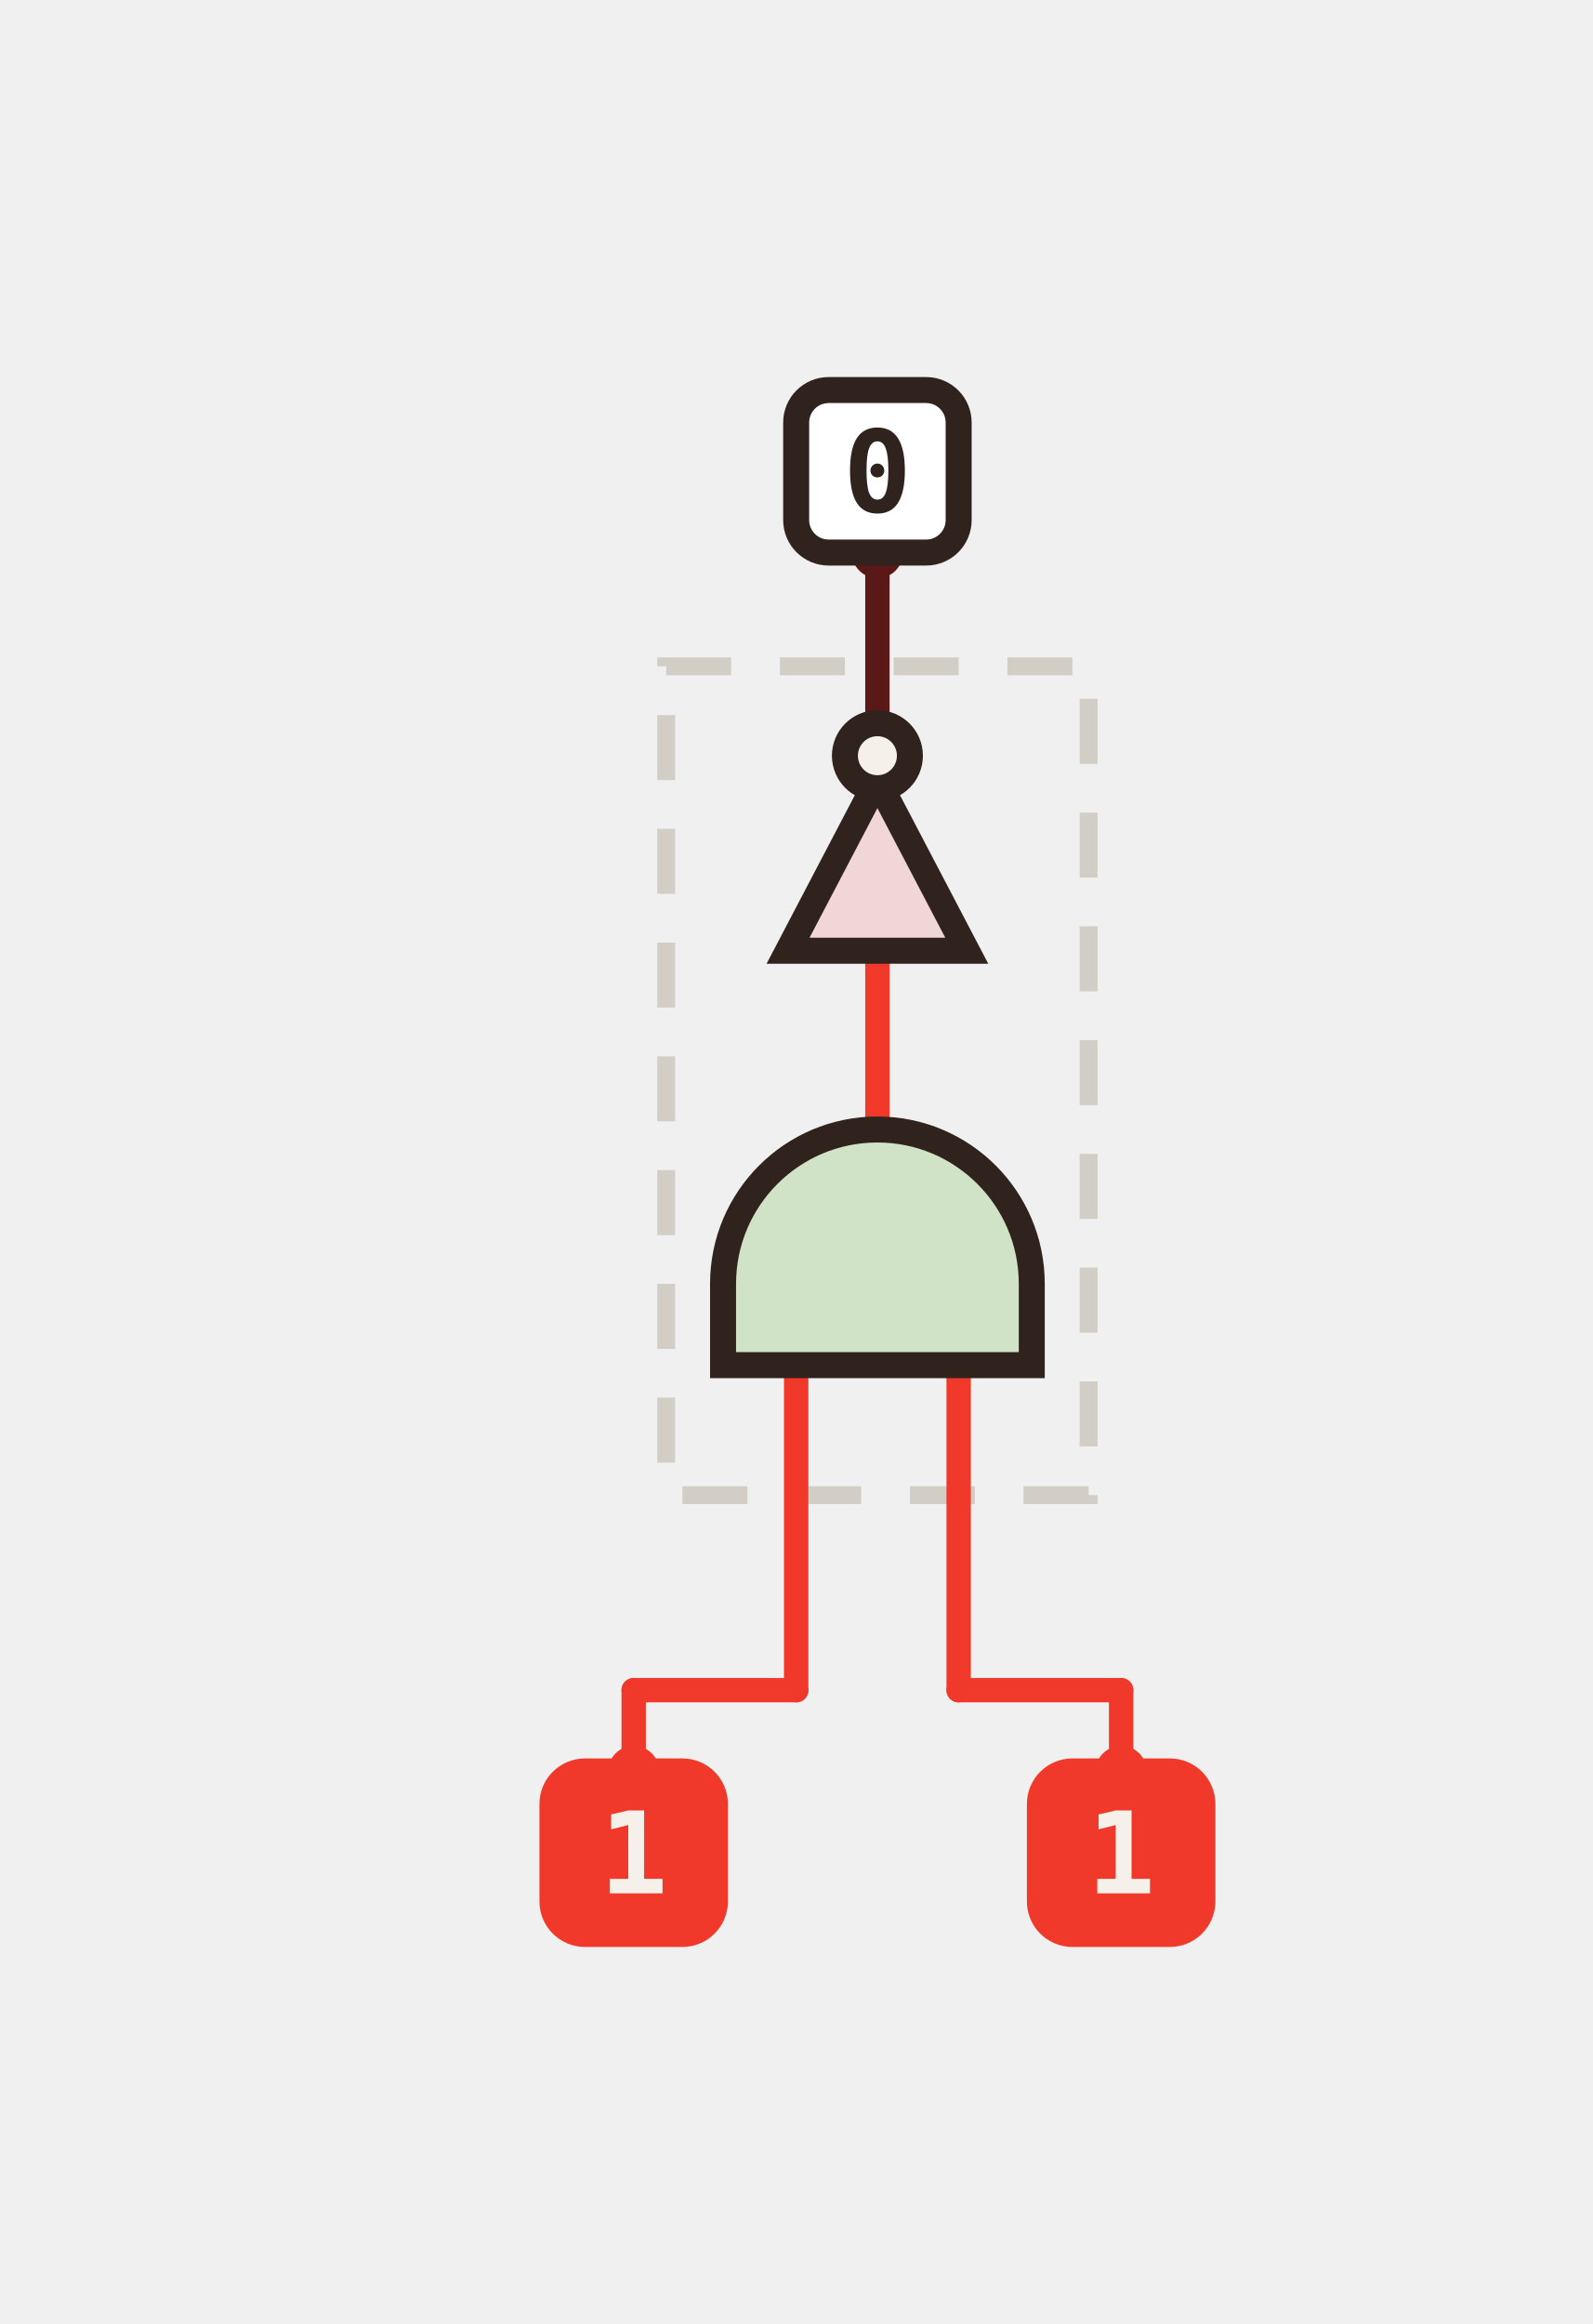
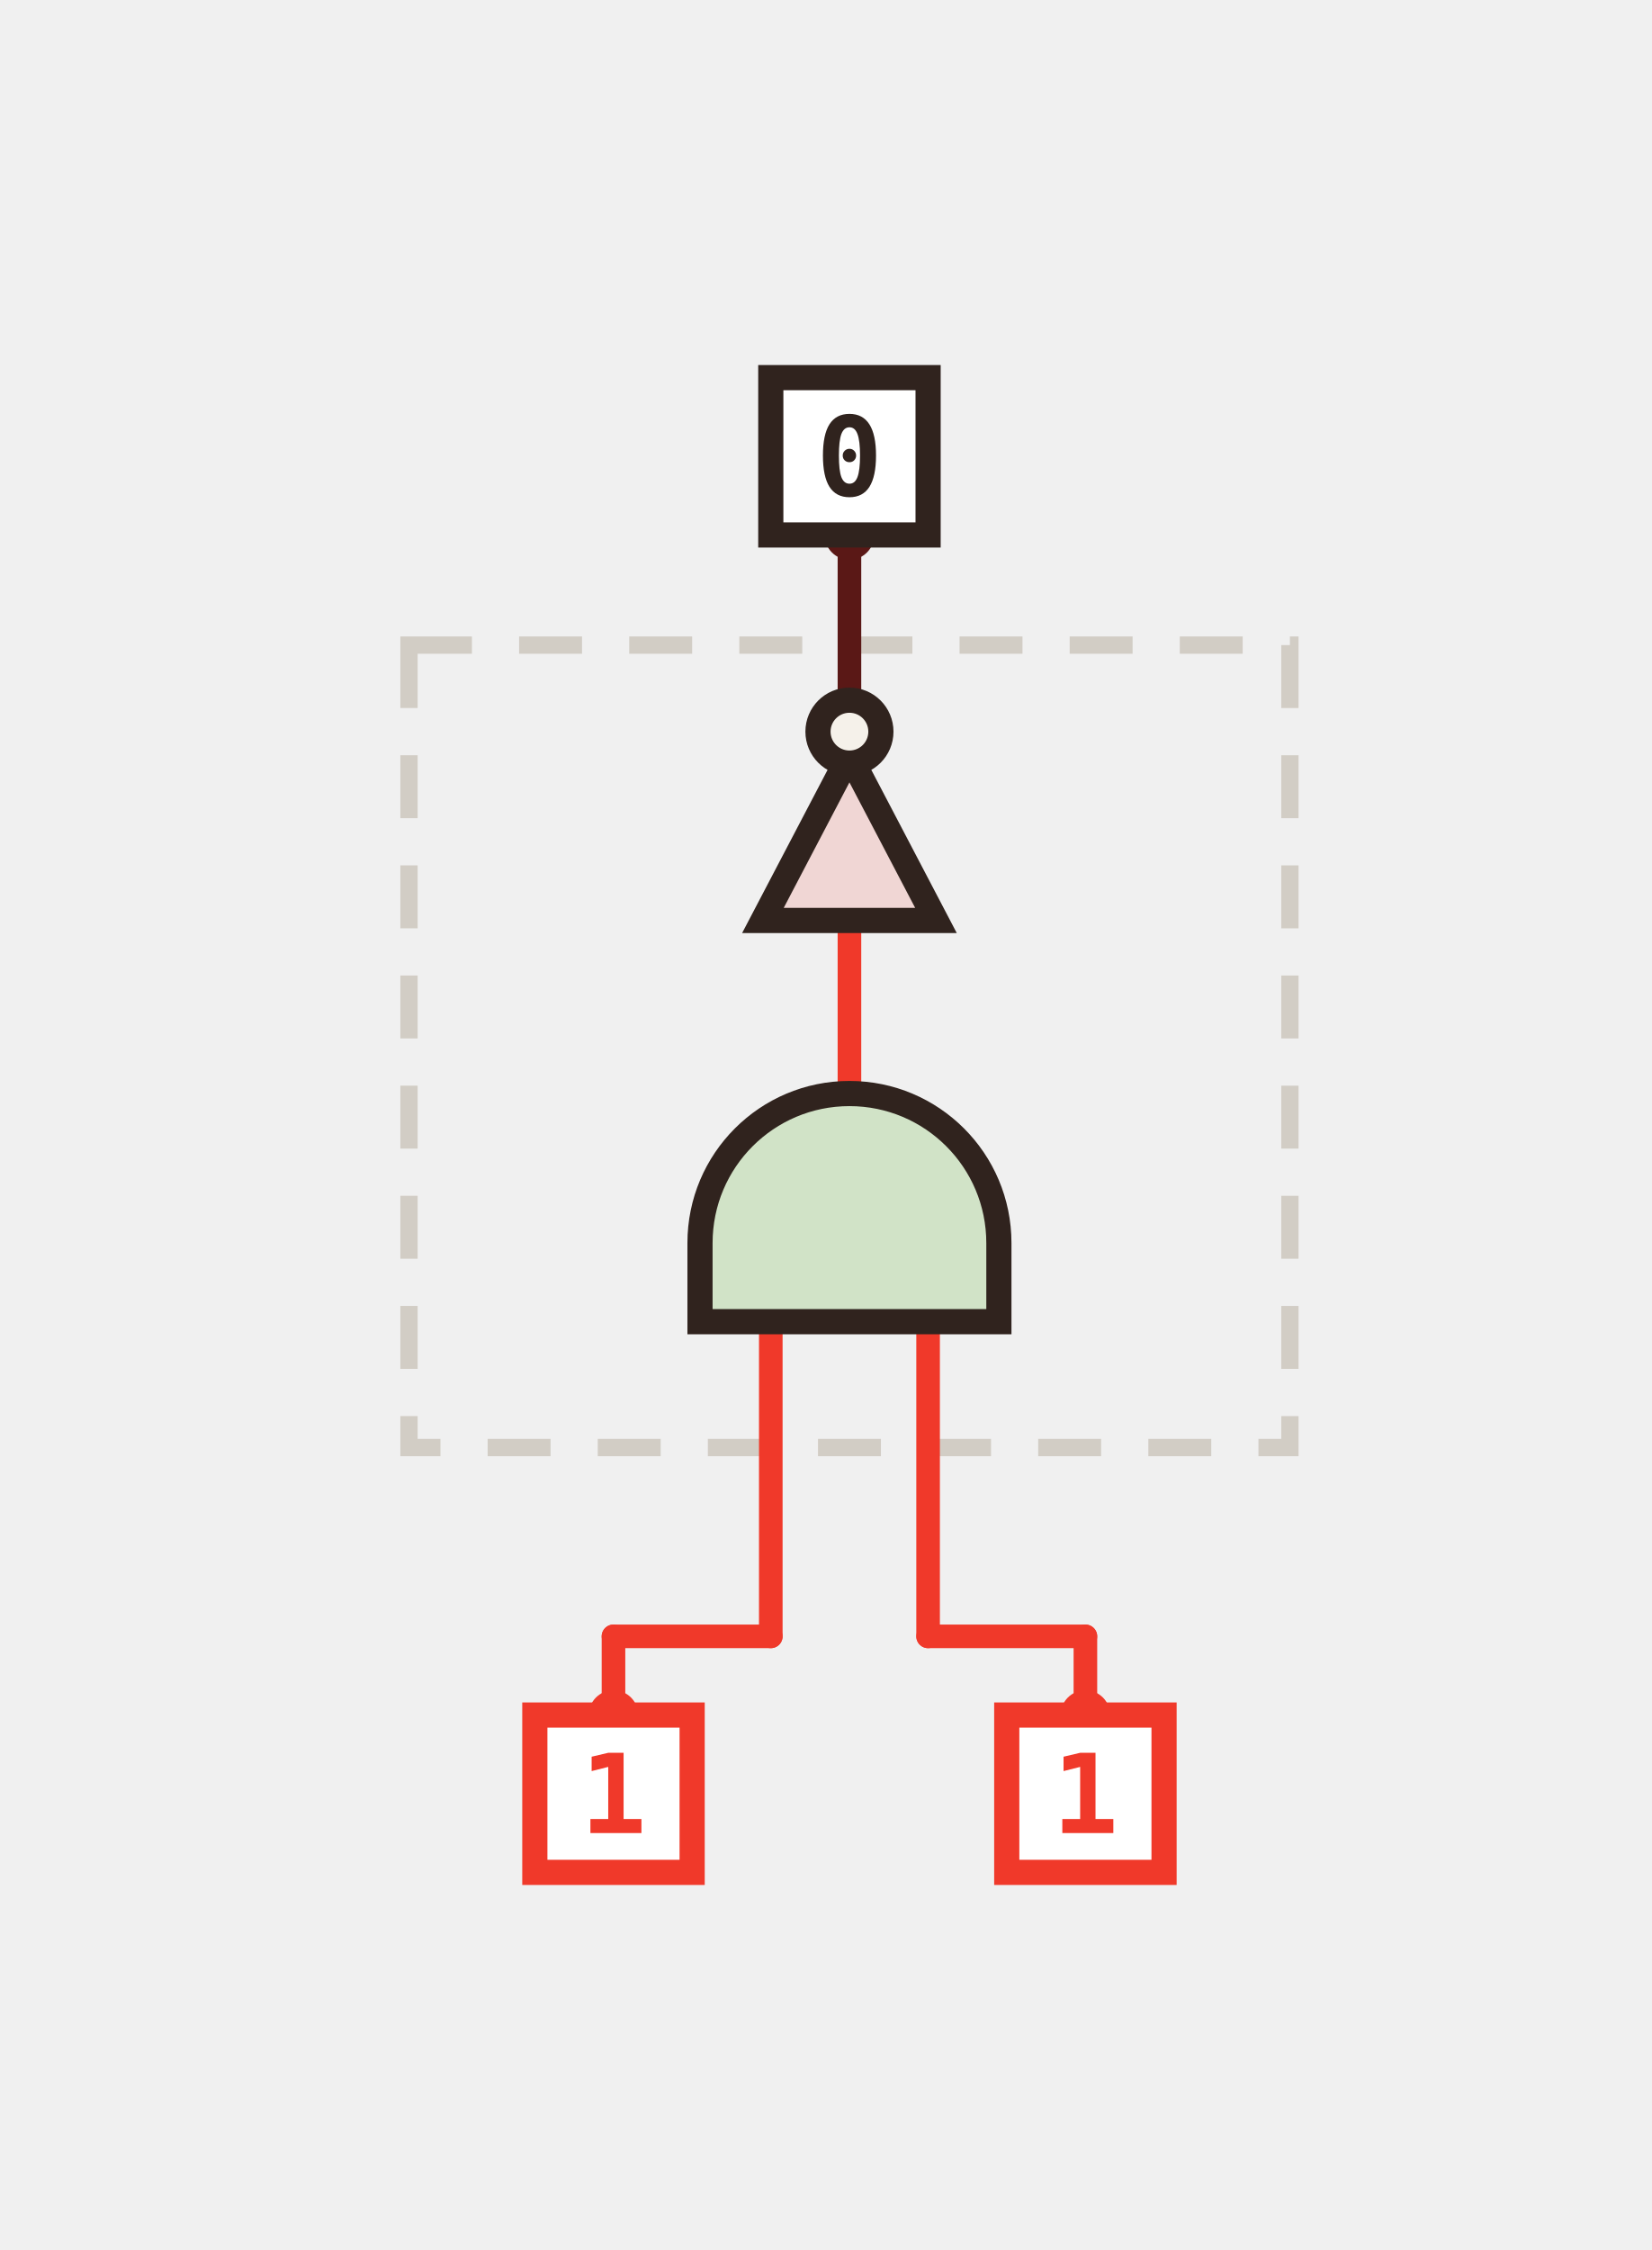
- <svg xmlns="http://www.w3.org/2000/svg" width="392" height="572" viewBox="0 0 196 286">
+ <svg xmlns="http://www.w3.org/2000/svg" width="420" height="572" viewBox="0 0 210 286">
  <g transform="translate(-1132,-452)">
-     <rect x="1214" y="534" width="52" height="102" fill="none" stroke="#d2cdc5" stroke-width="2.2" stroke-dasharray="8 6" />
+     <rect x="1184" y="534" width="112" height="102" fill="none" stroke="#d2cdc5" stroke-width="2.2" stroke-dasharray="8 6" />
    <line x1="1210" y1="670" x2="1210" y2="660" stroke="#f0392a" stroke-width="3.0" stroke-linecap="round" />
    <line x1="1270" y1="670" x2="1270" y2="660" stroke="#f0392a" stroke-width="3.0" stroke-linecap="round" />
    <line x1="1230" y1="620" x2="1230" y2="660" stroke="#f0392a" stroke-width="3.0" stroke-linecap="round" />
    <line x1="1250" y1="620" x2="1250" y2="660" stroke="#f0392a" stroke-width="3.0" stroke-linecap="round" />
    <line x1="1240" y1="590" x2="1240" y2="570" stroke="#f0392a" stroke-width="3.0" stroke-linecap="round" />
    <line x1="1210" y1="660" x2="1230" y2="660" stroke="#f0392a" stroke-width="3.0" stroke-linecap="round" />
    <line x1="1250" y1="660" x2="1270" y2="660" stroke="#f0392a" stroke-width="3.0" stroke-linecap="round" />
    <line x1="1240" y1="520" x2="1240" y2="540" stroke="#5a1816" stroke-width="3.0" stroke-linecap="round" />
    <circle cx="1210" cy="670" r="3.15" fill="#f0392a" />
    <circle cx="1270" cy="670" r="3.15" fill="#f0392a" />
    <circle cx="1240" cy="520" r="3.15" fill="#5a1816" />
-     <rect x="1200" y="670" width="20" height="20" rx="4" fill="#f0392a" stroke="#f0392a" stroke-width="3.2" />
-     <text x="1210" y="685" font-family="Fira Code, ui-monospace, monospace" font-size="14" font-weight="600" text-anchor="middle" fill="#f5f1ea">1</text>
-     <rect x="1260" y="670" width="20" height="20" rx="4" fill="#f0392a" stroke="#f0392a" stroke-width="3.2" />
-     <text x="1270" y="685" font-family="Fira Code, ui-monospace, monospace" font-size="14" font-weight="600" text-anchor="middle" fill="#f5f1ea">1</text>
-     <rect x="1230" y="500" width="20" height="20" rx="4" fill="#ffffff" stroke="#30231e" stroke-width="3.2" />
+     <rect x="1200" y="670" width="20" height="20" fill="#ffffff" stroke="#f0392a" stroke-width="3.2" />
+     <text x="1210" y="685" font-family="Fira Code, ui-monospace, monospace" font-size="14" font-weight="600" text-anchor="middle" fill="#f0392a">1</text>
+     <rect x="1260" y="670" width="20" height="20" fill="#ffffff" stroke="#f0392a" stroke-width="3.2" />
+     <text x="1270" y="685" font-family="Fira Code, ui-monospace, monospace" font-size="14" font-weight="600" text-anchor="middle" fill="#f0392a">1</text>
+     <rect x="1230" y="500" width="20" height="20" fill="#ffffff" stroke="#30231e" stroke-width="3.2" />
    <text x="1240" y="515" font-family="Fira Code, ui-monospace, monospace" font-size="14" font-weight="600" text-anchor="middle" fill="#30231e">0</text>
-     <line x1="1240" y1="540" x2="1240.0" y2="550.0" stroke="#5a1816" stroke-width="3.0" stroke-linecap="round" />
-     <line x1="1240" y1="570" x2="1240.0" y2="560.0" stroke="#f0392a" stroke-width="3.0" stroke-linecap="round" />
+     <line x1="1240" y1="540" x2="1240" y2="550" stroke="#5a1816" stroke-width="3.0" stroke-linecap="round" />
+     <line x1="1240" y1="570" x2="1240" y2="560" stroke="#f0392a" stroke-width="3.0" stroke-linecap="round" />
    <g transform="translate(1240,560) rotate(270)">
      <path d="M -9 -11 L 12 0 L -9 11 Z" fill="#f0d6d4" stroke="#30231e" stroke-width="3.2" stroke-linecap="square" stroke-linejoin="miter" />
      <circle cx="15" cy="0" r="4" fill="#f5f1ea" stroke="#30231e" stroke-width="3.2" />
    </g>
-     <line x1="1230" y1="620" x2="1237.071" y2="612.929" stroke="#f0392a" stroke-width="3.0" stroke-linecap="round" />
-     <line x1="1250" y1="620" x2="1242.929" y2="612.929" stroke="#f0392a" stroke-width="3.0" stroke-linecap="round" />
-     <line x1="1240" y1="590" x2="1240.0" y2="600.0" stroke="#f0392a" stroke-width="3.0" stroke-linecap="round" />
+     <line x1="1230" y1="620" x2="1240" y2="620" stroke="#f0392a" stroke-width="3.0" stroke-linecap="round" />
+     <line x1="1250" y1="620" x2="1240" y2="620" stroke="#f0392a" stroke-width="3.0" stroke-linecap="round" />
+     <line x1="1240" y1="590" x2="1240" y2="600" stroke="#f0392a" stroke-width="3.0" stroke-linecap="round" />
    <g transform="translate(1240,610) rotate(270)">
      <path d="M -10 -19 L 0 -19 A 19 19 0 0 1 0 19 L -10 19 Z" fill="#d1e3c7" stroke="#30231e" stroke-width="3.2" stroke-linecap="square" stroke-linejoin="miter" />
    </g>
  </g>
</svg>
